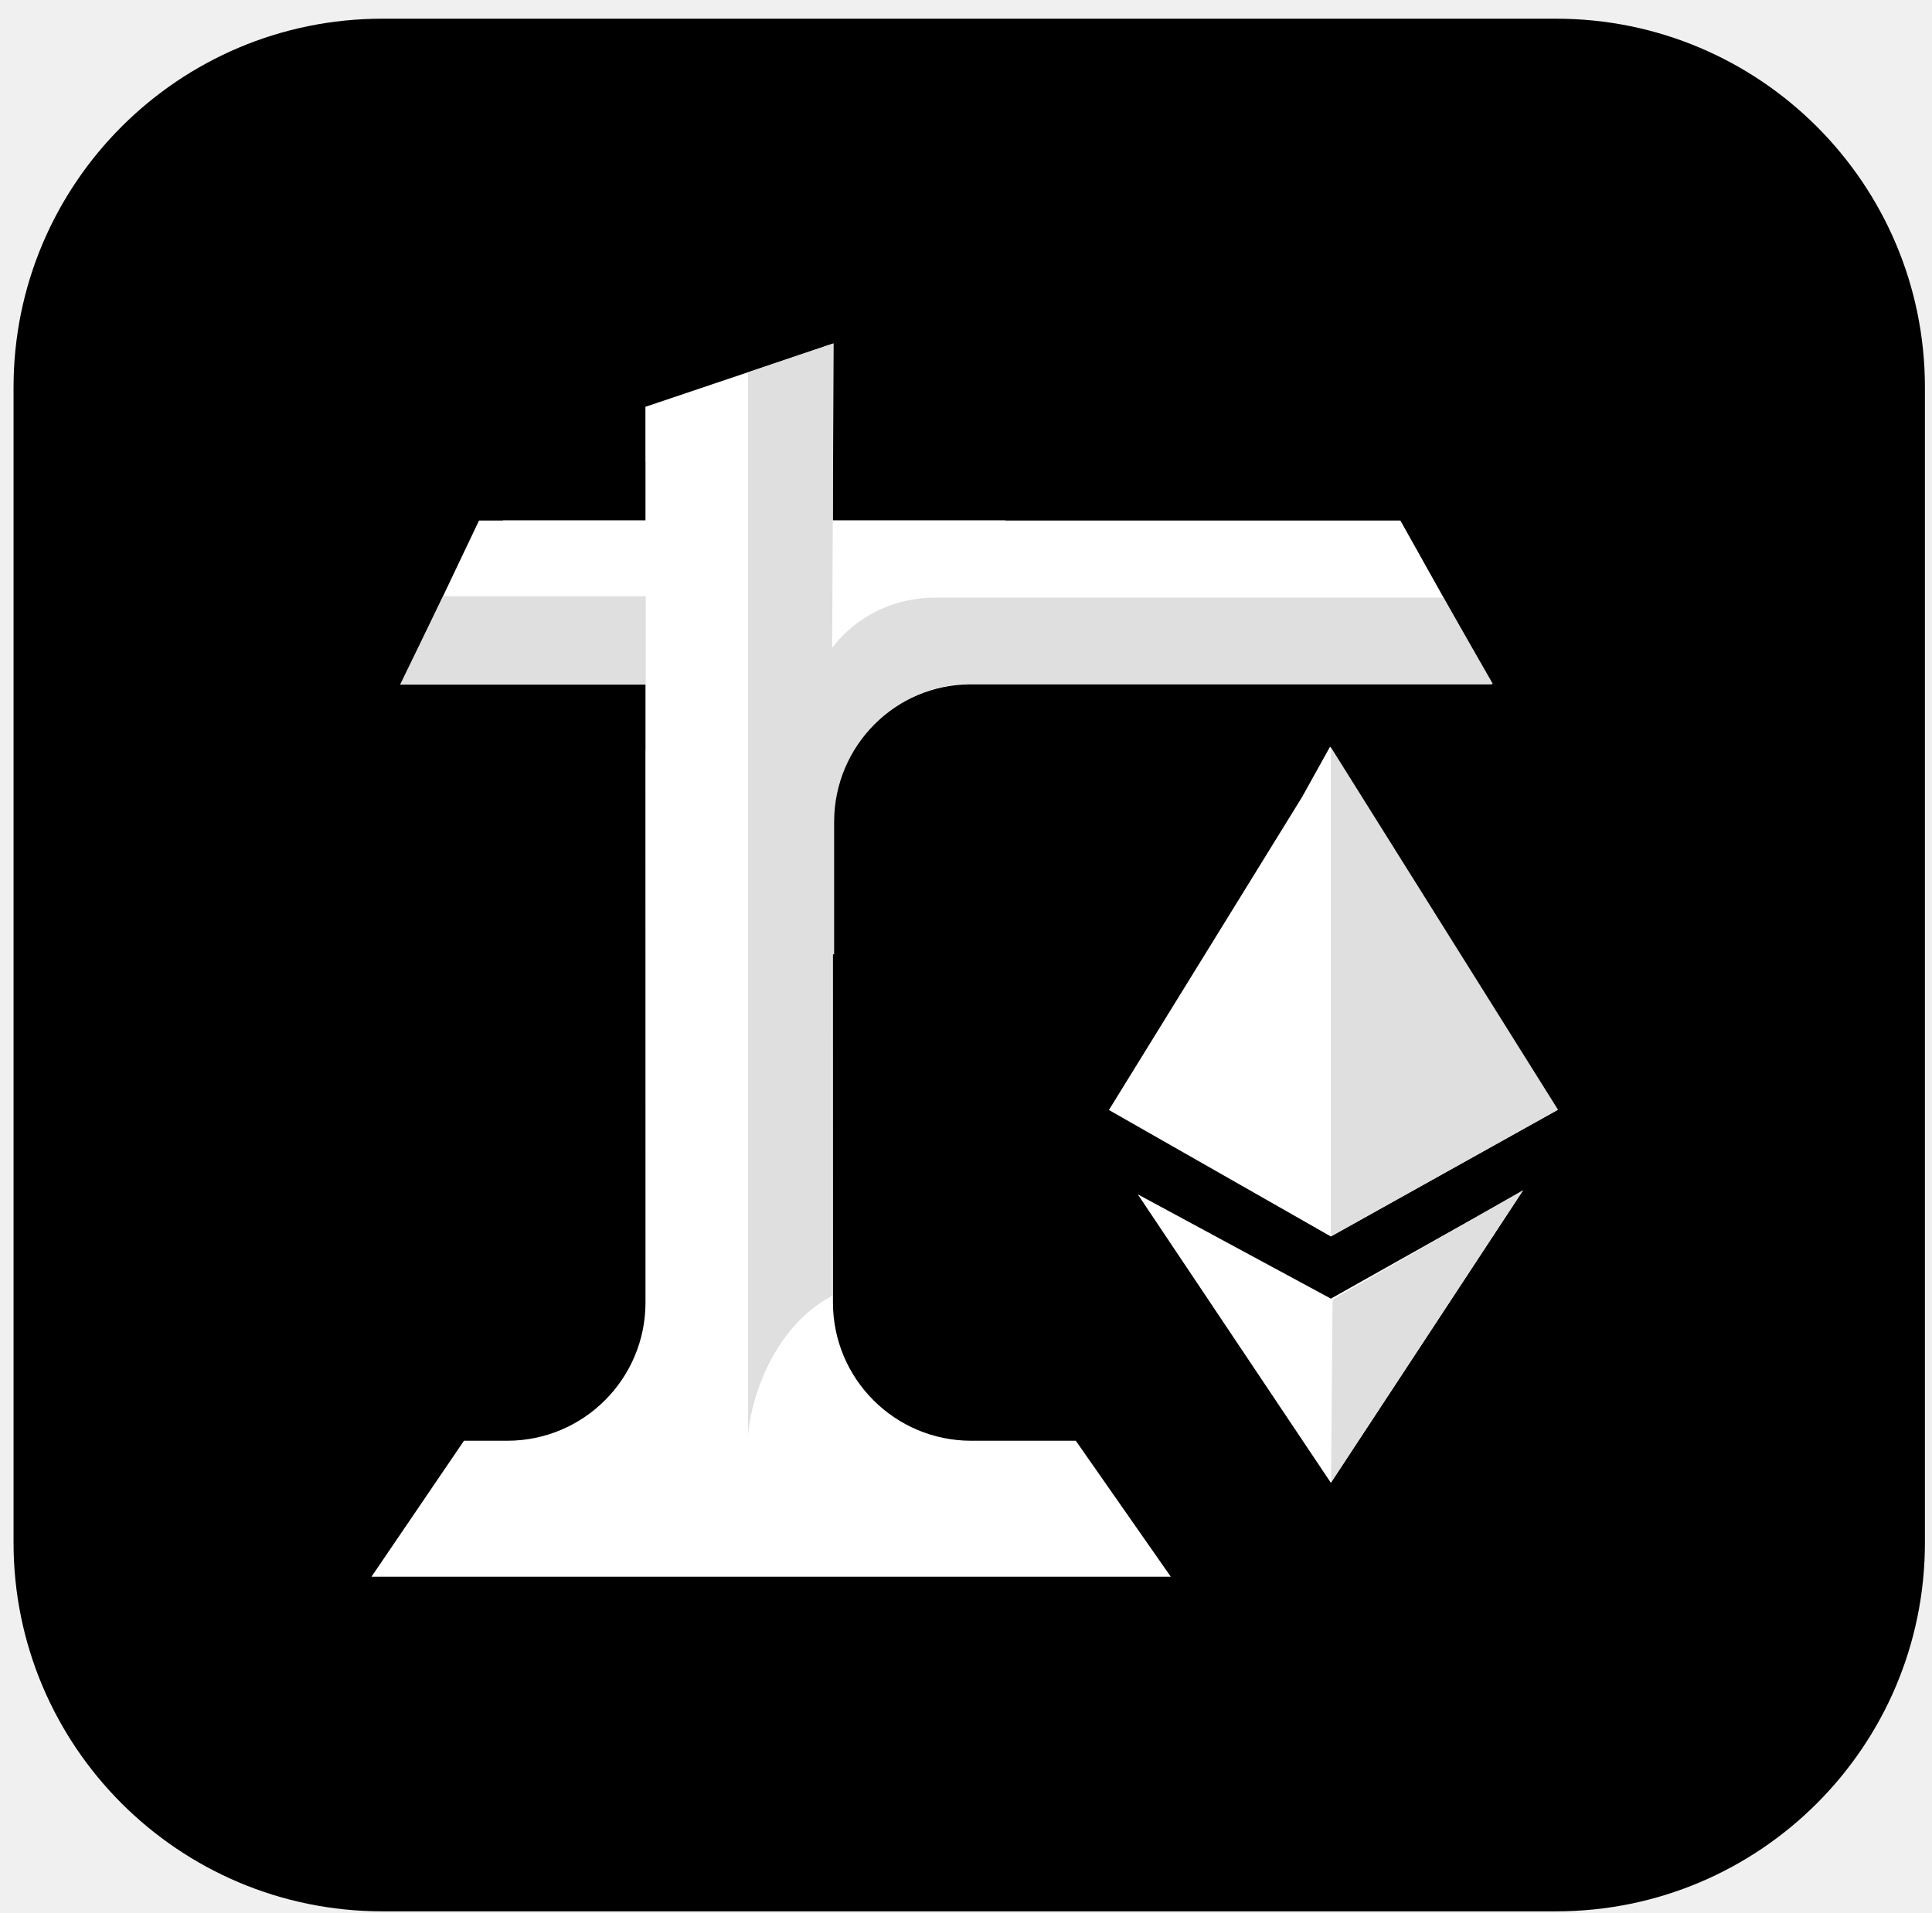
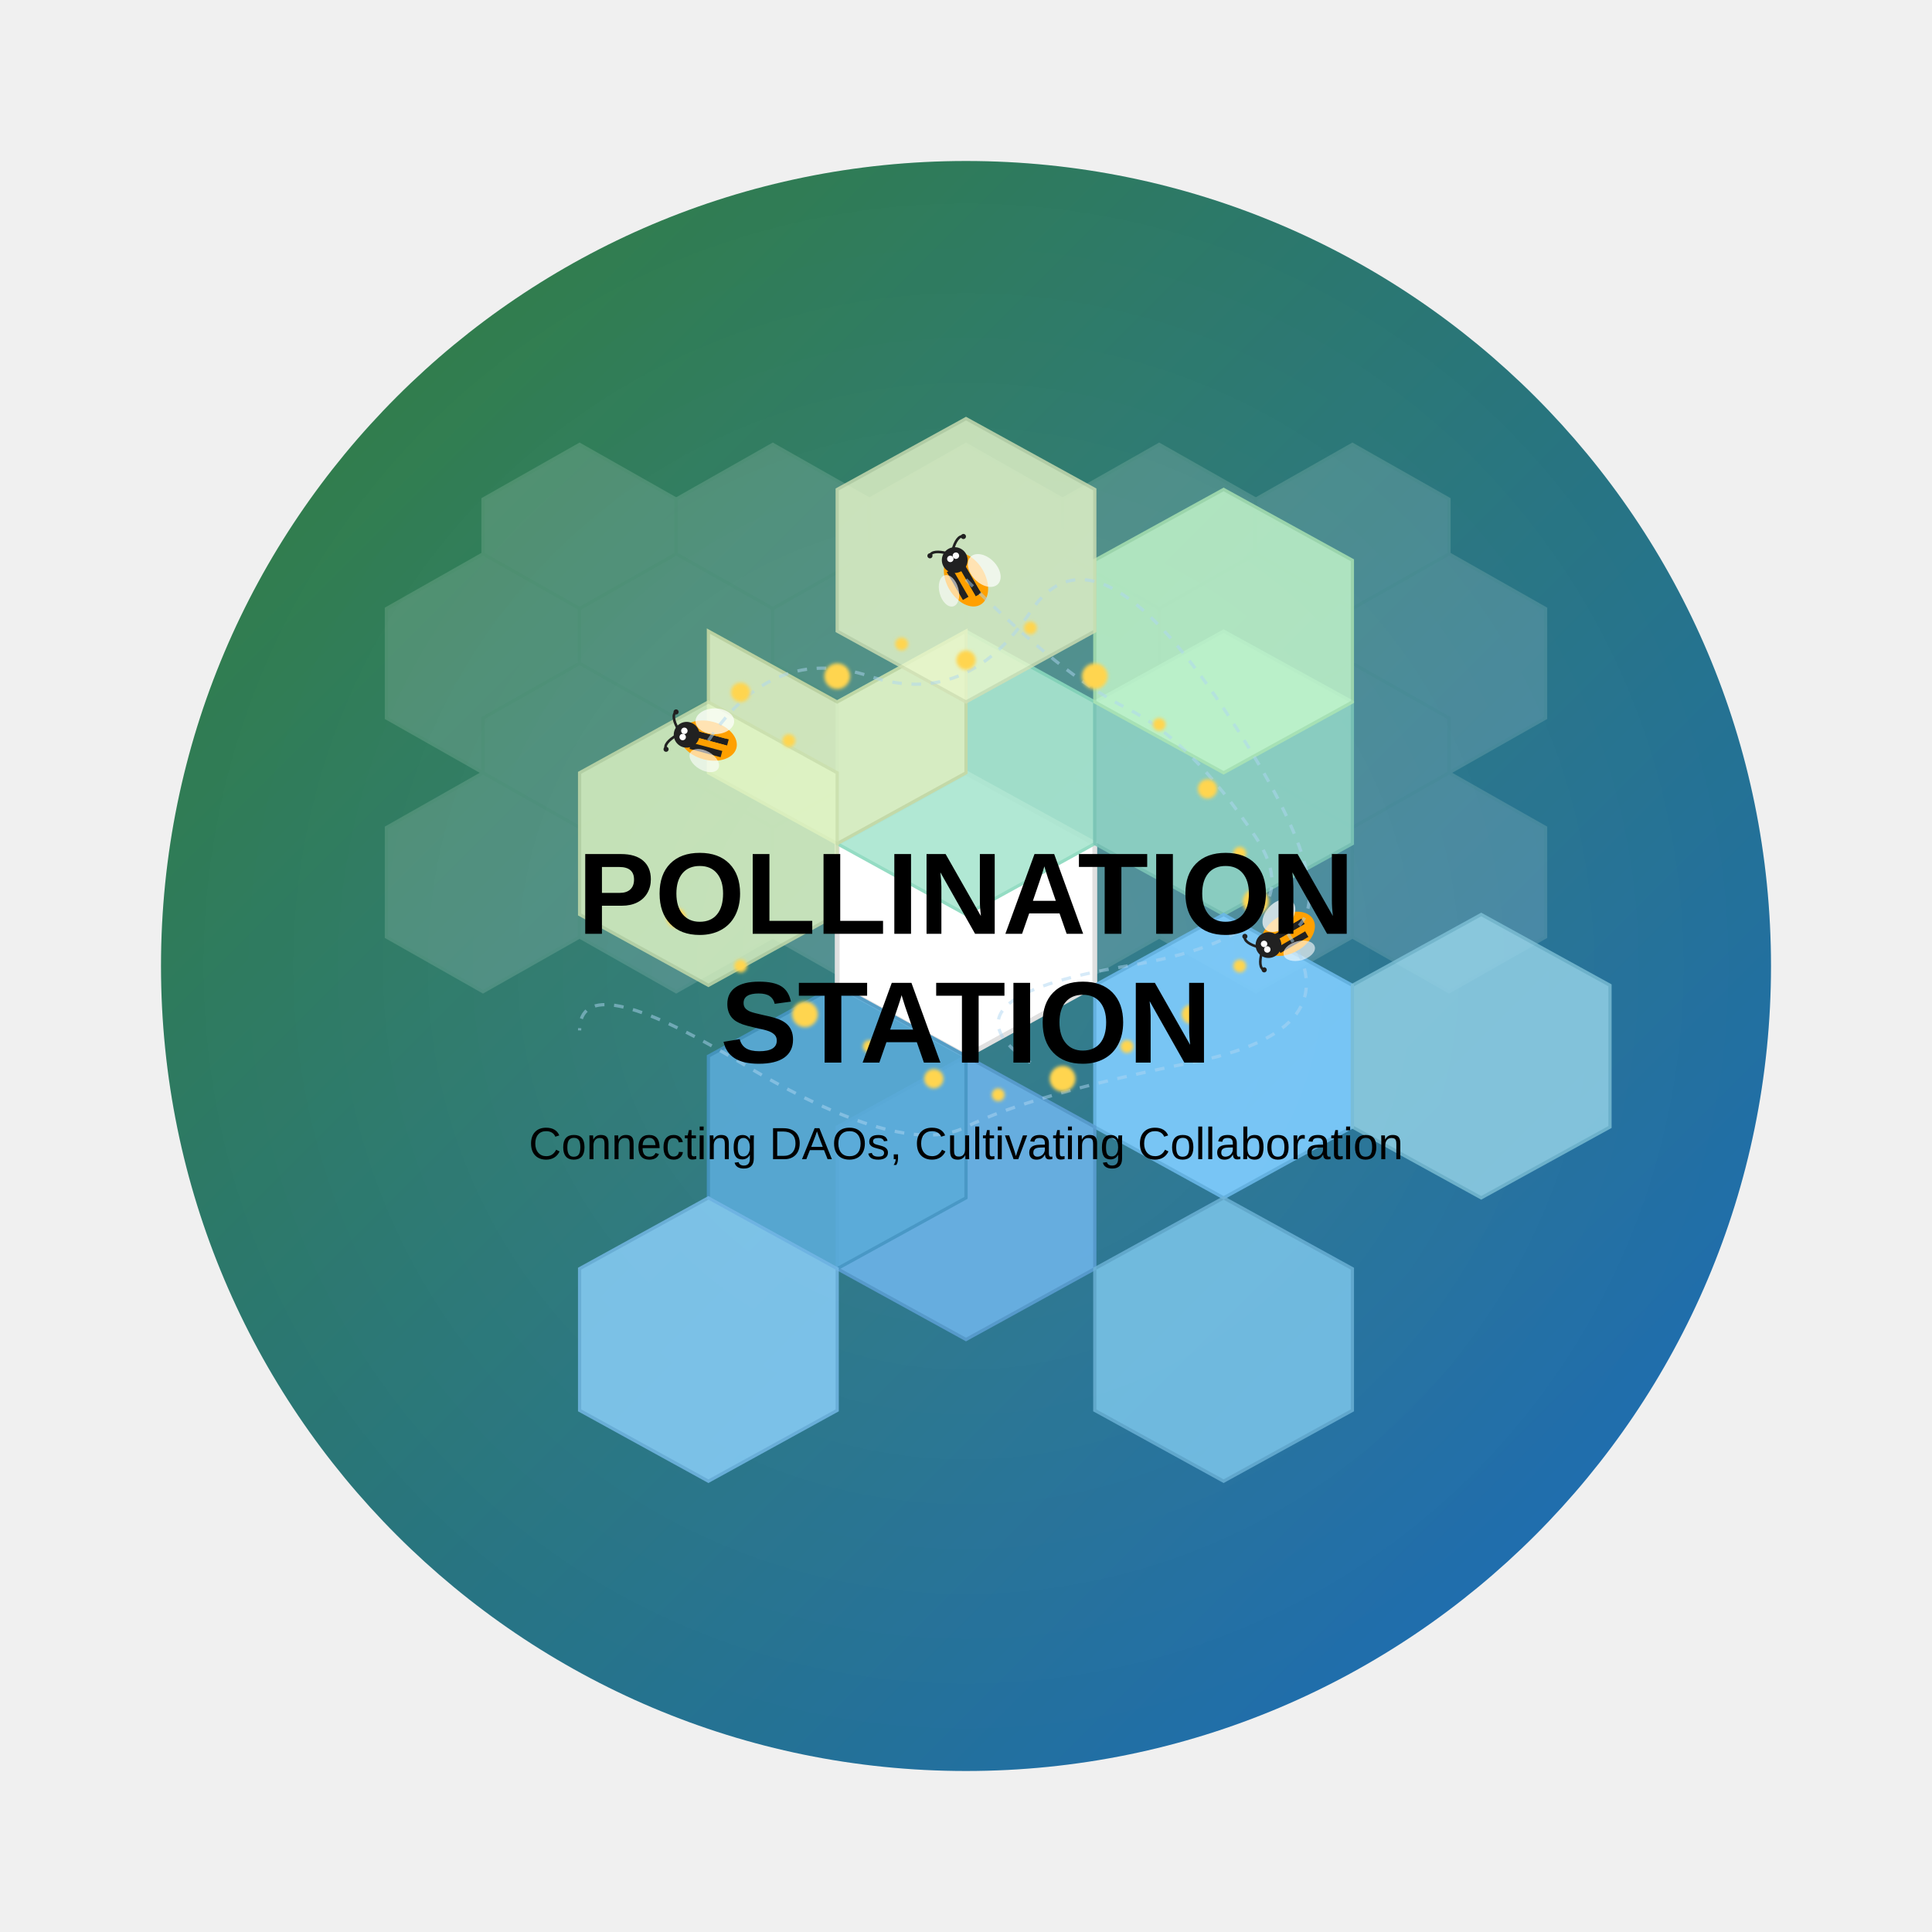
- <svg xmlns="http://www.w3.org/2000/svg" width="103" height="102" viewBox="0 0 103 102" fill="none">
-   <rect x="0.722" y="0.997" width="101.901" height="100.925" rx="19.661" fill="black" />
-   <path d="M69.415 42.505L70.912 39.812L72.544 42.505L83.024 59.191L70.953 65.936L59.119 59.191L69.415 42.505Z" fill="white" />
-   <path d="M70.953 69.25L60.658 63.688L70.953 79.072L81.184 63.498L70.953 69.25Z" fill="white" />
-   <path d="M70.953 65.926V41.853V39.85L83.063 59.178L70.953 65.926Z" fill="#DFDFDF" />
-   <path d="M70.962 79.05L71.041 69.297L81.206 63.463L70.962 79.05Z" fill="#DFDFDF" />
-   <path d="M34.409 21.693V24.613H34.413L34.412 27.747H26.809L26.809 27.757H25.538L21.384 36.491H34.413V39.972H34.409L34.413 69.455C34.413 73.527 31.113 76.828 27.041 76.828H24.735L19.806 84.077H62.417L57.354 76.828H51.779C47.708 76.828 44.407 73.527 44.407 69.455L44.402 43.665C44.507 39.708 47.73 36.527 51.705 36.491H79.548L74.658 27.757H53.602L53.602 27.747L44.399 27.747L44.399 24.613H44.402V18.325L34.409 21.693Z" fill="white" />
-   <path d="M39.882 19.852V76.55C39.973 74.964 41.047 70.855 44.365 69.103V50.867L44.47 50.9V43.831C44.47 39.759 47.771 36.458 51.843 36.458H79.581L76.951 31.866H49.908C46.129 31.866 44.365 34.556 44.365 34.556L44.444 18.307L39.882 19.852Z" fill="#DFDFDF" />
-   <path d="M23.622 31.793L21.329 36.508H34.425V31.793H23.622Z" fill="#DFDFDF" />
+ <svg xmlns="http://www.w3.org/2000/svg" viewBox="0 0 600 600">
+   <defs>
+     <linearGradient id="bg-gradient" x1="0%" y1="0%" x2="100%" y2="100%">
+       <stop offset="0%" stop-color="#2E7D32" />
+       <stop offset="100%" stop-color="#1565C0" />
+     </linearGradient>
+     <radialGradient id="glow" cx="50%" cy="50%" r="70%" fx="50%" fy="50%">
+       <stop offset="0%" stop-color="#FFFFFF" stop-opacity="0.1" />
+       <stop offset="100%" stop-color="#FFFFFF" stop-opacity="0" />
+     </radialGradient>
+     <filter id="blur">
+       <feGaussianBlur in="SourceGraphic" stdDeviation="0.5" />
+     </filter>
+   </defs>
+   <circle cx="300" cy="300" r="250" fill="url(#bg-gradient)" />
+   <circle cx="300" cy="300" r="250" fill="url(#glow)" />
+   <g opacity="0.15">
+     <path d="M150,155 L180,138 L210,155 L210,189 L180,206 L150,189 Z" fill="#FFFFFF" stroke="#E8F5E9" stroke-width="1" />
+     <path d="M210,155 L240,138 L270,155 L270,189 L240,206 L210,189 Z" fill="#FFFFFF" stroke="#E8F5E9" stroke-width="1" />
+     <path d="M270,155 L300,138 L330,155 L330,189 L300,206 L270,189 Z" fill="#FFFFFF" stroke="#E8F5E9" stroke-width="1" />
+     <path d="M330,155 L360,138 L390,155 L390,189 L360,206 L330,189 Z" fill="#FFFFFF" stroke="#E8F5E9" stroke-width="1" />
+     <path d="M390,155 L420,138 L450,155 L450,189 L420,206 L390,189 Z" fill="#FFFFFF" stroke="#E8F5E9" stroke-width="1" />
+     <path d="M120,189 L150,172 L180,189 L180,223 L150,240 L120,223 Z" fill="#FFFFFF" stroke="#E8F5E9" stroke-width="1" />
+     <path d="M180,189 L210,172 L240,189 L240,223 L210,240 L180,223 Z" fill="#FFFFFF" stroke="#E8F5E9" stroke-width="1" />
+     <path d="M240,189 L270,172 L300,189 L300,223 L270,240 L240,223 Z" fill="#FFFFFF" stroke="#E8F5E9" stroke-width="1" />
+     <path d="M300,189 L330,172 L360,189 L360,223 L330,240 L300,223 Z" fill="#FFFFFF" stroke="#E8F5E9" stroke-width="1" />
+     <path d="M360,189 L390,172 L420,189 L420,223 L390,240 L360,223 Z" fill="#FFFFFF" stroke="#E8F5E9" stroke-width="1" />
+     <path d="M420,189 L450,172 L480,189 L480,223 L450,240 L420,223 Z" fill="#FFFFFF" stroke="#E8F5E9" stroke-width="1" />
+     <path d="M150,223 L180,206 L210,223 L210,257 L180,274 L150,257 Z" fill="#FFFFFF" stroke="#E8F5E9" stroke-width="1" />
+     <path d="M210,223 L240,206 L270,223 L270,257 L240,274 L210,257 Z" fill="#FFFFFF" stroke="#E8F5E9" stroke-width="1" />
+     <path d="M270,223 L300,206 L330,223 L330,257 L300,274 L270,257 Z" fill="#FFFFFF" stroke="#E8F5E9" stroke-width="1" />
+     <path d="M330,223 L360,206 L390,223 L390,257 L360,274 L330,257 Z" fill="#FFFFFF" stroke="#E8F5E9" stroke-width="1" />
+     <path d="M390,223 L420,206 L450,223 L450,257 L420,274 L390,257 Z" fill="#FFFFFF" stroke="#E8F5E9" stroke-width="1" />
+     <path d="M120,257 L150,240 L180,257 L180,291 L150,308 L120,291 Z" fill="#FFFFFF" stroke="#E8F5E9" stroke-width="1" />
+     <path d="M180,257 L210,240 L240,257 L240,291 L210,308 L180,291 Z" fill="#FFFFFF" stroke="#E8F5E9" stroke-width="1" />
+     <path d="M240,257 L270,240 L300,257 L300,291 L270,308 L240,291 Z" fill="#FFFFFF" stroke="#E8F5E9" stroke-width="1" />
+     <path d="M300,257 L330,240 L360,257 L360,291 L330,308 L300,291 Z" fill="#FFFFFF" stroke="#E8F5E9" stroke-width="1" />
+     <path d="M360,257 L390,240 L420,257 L420,291 L390,308 L360,291 Z" fill="#FFFFFF" stroke="#E8F5E9" stroke-width="1" />
+     <path d="M420,257 L450,240 L480,257 L480,291 L450,308 L420,291 Z" fill="#FFFFFF" stroke="#E8F5E9" stroke-width="1" />
+   </g>
+   <g>
+     <path d="M300,240 L340,262 L340,306 L300,328 L260,306 L260,262 Z" fill="#FFFFFF" stroke="#E0E0E0" stroke-width="1.5" />
+     <path d="M300,196 L340,218 L340,262 L300,284 L260,262 L260,218 Z" fill="#A8E6CF" opacity="0.9" stroke="#88D8BD" stroke-width="1" />
+     <path d="M340,218 L380,196 L420,218 L420,262 L380,284 L340,262 Z" fill="#8FD3C4" opacity="0.9" stroke="#7BC4B6" stroke-width="1" />
+     <path d="M340,306 L380,284 L420,306 L420,350 L380,372 L340,350 Z" fill="#7FCDFF" opacity="0.9" stroke="#69B7E8" stroke-width="1" />
+     <path d="M300,328 L340,350 L340,394 L300,416 L260,394 L260,350 Z" fill="#6CB2E8" opacity="0.9" stroke="#5A9DD1" stroke-width="1" />
+     <path d="M260,306 L300,328 L300,372 L260,394 L220,372 L220,328 Z" fill="#5AABD8" opacity="0.9" stroke="#4696C3" stroke-width="1" />
+     <path d="M260,218 L300,196 L300,240 L260,262 L220,240 L220,196 Z" fill="#DCEDC1" opacity="0.9" stroke="#C5D8A4" stroke-width="1" />
+     <path d="M380,152 L420,174 L420,218 L380,240 L340,218 L340,174 Z" fill="#C7F9CC" opacity="0.8" stroke="#AEE6B3" stroke-width="1" />
+     <path d="M420,306 L460,284 L500,306 L500,350 L460,372 L420,350 Z" fill="#98D6EA" opacity="0.8" stroke="#7EC0D6" stroke-width="1" />
+     <path d="M340,394 L380,372 L420,394 L420,438 L380,460 L340,438 Z" fill="#81CAEF" opacity="0.8" stroke="#6EB4D8" stroke-width="1" />
+     <path d="M220,372 L260,394 L260,438 L220,460 L180,438 L180,394 Z" fill="#8FD3FF" opacity="0.8" stroke="#78BCEB" stroke-width="1" />
+     <path d="M180,240 L220,218 L260,240 L260,284 L220,306 L180,284 Z" fill="#E1F5C4" opacity="0.8" stroke="#CBDFAC" stroke-width="1" />
+     <path d="M260,152 L300,130 L340,152 L340,196 L300,218 L260,196 Z" fill="#E8F6CA" opacity="0.8" stroke="#D1E0B4" stroke-width="1" />
+   </g>
+   <g>
+     <g transform="translate(220, 230) rotate(15)">
+       <ellipse cx="0" cy="0" rx="9" ry="6" fill="#FFA000" />
+       <path d="M-6,-2 L6,-2 L6,0 L-6,0 Z" fill="#212121" />
+       <path d="M-5,-4 L5,-4 L5,-2 L-5,-2 Z" fill="#FFA000" />
+       <path d="M-6,0 L6,0 L6,2 L-6,2 Z" fill="#FFA000" />
+       <path d="M-5,2 L5,2 L5,4 L-5,4 Z" fill="#212121" />
+       <circle cx="-7" cy="0" r="4" fill="#212121" />
+       <circle cx="-8" cy="-1" r="1" fill="#FFFFFF" />
+       <circle cx="-8" cy="1" r="1" fill="#FFFFFF" />
+       <path d="M-10,-1 C-12,-3 -13,-5 -12,-6" stroke="#212121" stroke-width="0.8" fill="none" />
+       <path d="M-10,1 C-12,3 -13,5 -12,6" stroke="#212121" stroke-width="0.8" fill="none" />
+       <circle cx="-12" cy="-6" r="0.8" fill="#212121" />
+       <circle cx="-12" cy="6" r="0.8" fill="#212121" />
+       <ellipse cx="2" cy="-6" rx="6" ry="4" fill="#FFFFFF" opacity="0.7" transform="rotate(-15)" />
+       <ellipse cx="2" cy="6" rx="5" ry="3" fill="#FFFFFF" opacity="0.6" transform="rotate(15)" />
+     </g>
+     <g transform="translate(400, 290) rotate(-30)">
+       <ellipse cx="0" cy="0" rx="9" ry="6" fill="#FFA000" />
+       <path d="M-6,-2 L6,-2 L6,0 L-6,0 Z" fill="#212121" />
+       <path d="M-5,-4 L5,-4 L5,-2 L-5,-2 Z" fill="#FFA000" />
+       <path d="M-6,0 L6,0 L6,2 L-6,2 Z" fill="#FFA000" />
+       <path d="M-5,2 L5,2 L5,4 L-5,4 Z" fill="#212121" />
+       <circle cx="-7" cy="0" r="4" fill="#212121" />
+       <circle cx="-8" cy="-1" r="1" fill="#FFFFFF" />
+       <circle cx="-8" cy="1" r="1" fill="#FFFFFF" />
+       <path d="M-10,-1 C-12,-3 -13,-5 -12,-6" stroke="#212121" stroke-width="0.8" fill="none" />
+       <path d="M-10,1 C-12,3 -13,5 -12,6" stroke="#212121" stroke-width="0.8" fill="none" />
+       <circle cx="-12" cy="-6" r="0.8" fill="#212121" />
+       <circle cx="-12" cy="6" r="0.8" fill="#212121" />
+       <ellipse cx="2" cy="-6" rx="6" ry="4" fill="#FFFFFF" opacity="0.7" transform="rotate(-15)" />
+       <ellipse cx="2" cy="6" rx="5" ry="3" fill="#FFFFFF" opacity="0.6" transform="rotate(15)" />
+     </g>
+     <g transform="translate(300, 180) rotate(60)">
+       <ellipse cx="0" cy="0" rx="9" ry="6" fill="#FFA000" />
+       <path d="M-6,-2 L6,-2 L6,0 L-6,0 Z" fill="#212121" />
+       <path d="M-5,-4 L5,-4 L5,-2 L-5,-2 Z" fill="#FFA000" />
+       <path d="M-6,0 L6,0 L6,2 L-6,2 Z" fill="#FFA000" />
+       <path d="M-5,2 L5,2 L5,4 L-5,4 Z" fill="#212121" />
+       <circle cx="-7" cy="0" r="4" fill="#212121" />
+       <circle cx="-8" cy="-1" r="1" fill="#FFFFFF" />
+       <circle cx="-8" cy="1" r="1" fill="#FFFFFF" />
+       <path d="M-10,-1 C-12,-3 -13,-5 -12,-6" stroke="#212121" stroke-width="0.8" fill="none" />
+       <path d="M-10,1 C-12,3 -13,5 -12,6" stroke="#212121" stroke-width="0.8" fill="none" />
+       <circle cx="-12" cy="-6" r="0.8" fill="#212121" />
+       <circle cx="-12" cy="6" r="0.8" fill="#212121" />
+       <ellipse cx="2" cy="-6" rx="6" ry="4" fill="#FFFFFF" opacity="0.7" transform="rotate(-15)" />
+       <ellipse cx="2" cy="6" rx="5" ry="3" fill="#FFFFFF" opacity="0.6" transform="rotate(15)" />
+     </g>
+     <path d="M220,230 Q240,200 270,210 T320,190 T380,220 T400,290" stroke="#AED6F1" stroke-width="1" stroke-dasharray="3,3" fill="none" opacity="0.5" />
+     <path d="M400,290 Q420,320 370,330 T300,350 T230,330 T180,320" stroke="#AED6F1" stroke-width="1" stroke-dasharray="3,3" fill="none" opacity="0.5" />
+     <path d="M300,180 Q330,210 350,220 T390,260 T350,300 T320,330" stroke="#AED6F1" stroke-width="1" stroke-dasharray="3,3" fill="none" opacity="0.5" />
+     <g filter="url(#blur)">
+       <circle cx="230" cy="215" r="3" fill="#FFD54F" />
+       <circle cx="245" cy="230" r="2" fill="#FFD54F" />
+       <circle cx="260" cy="210" r="4" fill="#FFD54F" />
+       <circle cx="280" cy="200" r="2" fill="#FFD54F" />
+       <circle cx="300" cy="205" r="3" fill="#FFD54F" />
+       <circle cx="320" cy="195" r="2" fill="#FFD54F" />
+       <circle cx="340" cy="210" r="4" fill="#FFD54F" />
+       <circle cx="360" cy="225" r="2" fill="#FFD54F" />
+       <circle cx="375" cy="245" r="3" fill="#FFD54F" />
+       <circle cx="385" cy="265" r="2" fill="#FFD54F" />
+       <circle cx="390" cy="280" r="4" fill="#FFD54F" />
+       <circle cx="385" cy="300" r="2" fill="#FFD54F" />
+       <circle cx="370" cy="315" r="3" fill="#FFD54F" />
+       <circle cx="350" cy="325" r="2" fill="#FFD54F" />
+       <circle cx="330" cy="335" r="4" fill="#FFD54F" />
+       <circle cx="310" cy="340" r="2" fill="#FFD54F" />
+       <circle cx="290" cy="335" r="3" fill="#FFD54F" />
+       <circle cx="270" cy="325" r="2" fill="#FFD54F" />
+       <circle cx="250" cy="315" r="4" fill="#FFD54F" />
+       <circle cx="230" cy="300" r="2" fill="#FFD54F" />
+       <circle cx="210" cy="285" r="3" fill="#FFD54F" />
+     </g>
+   </g>
+   <g>
+     <text x="300" y="290" font-family="Arial, sans-serif" font-size="36" font-weight="bold" text-anchor="middle" fill="#000000">POLLINATION</text>
+     <text x="300" y="330" font-family="Arial, sans-serif" font-size="36" font-weight="bold" text-anchor="middle" fill="#000000">STATION</text>
+     <text x="300" y="360" font-family="Arial, sans-serif" font-size="14" font-weight="500" text-anchor="middle" fill="#000000">Connecting DAOs, Cultivating Collaboration</text>
+   </g>
</svg>
